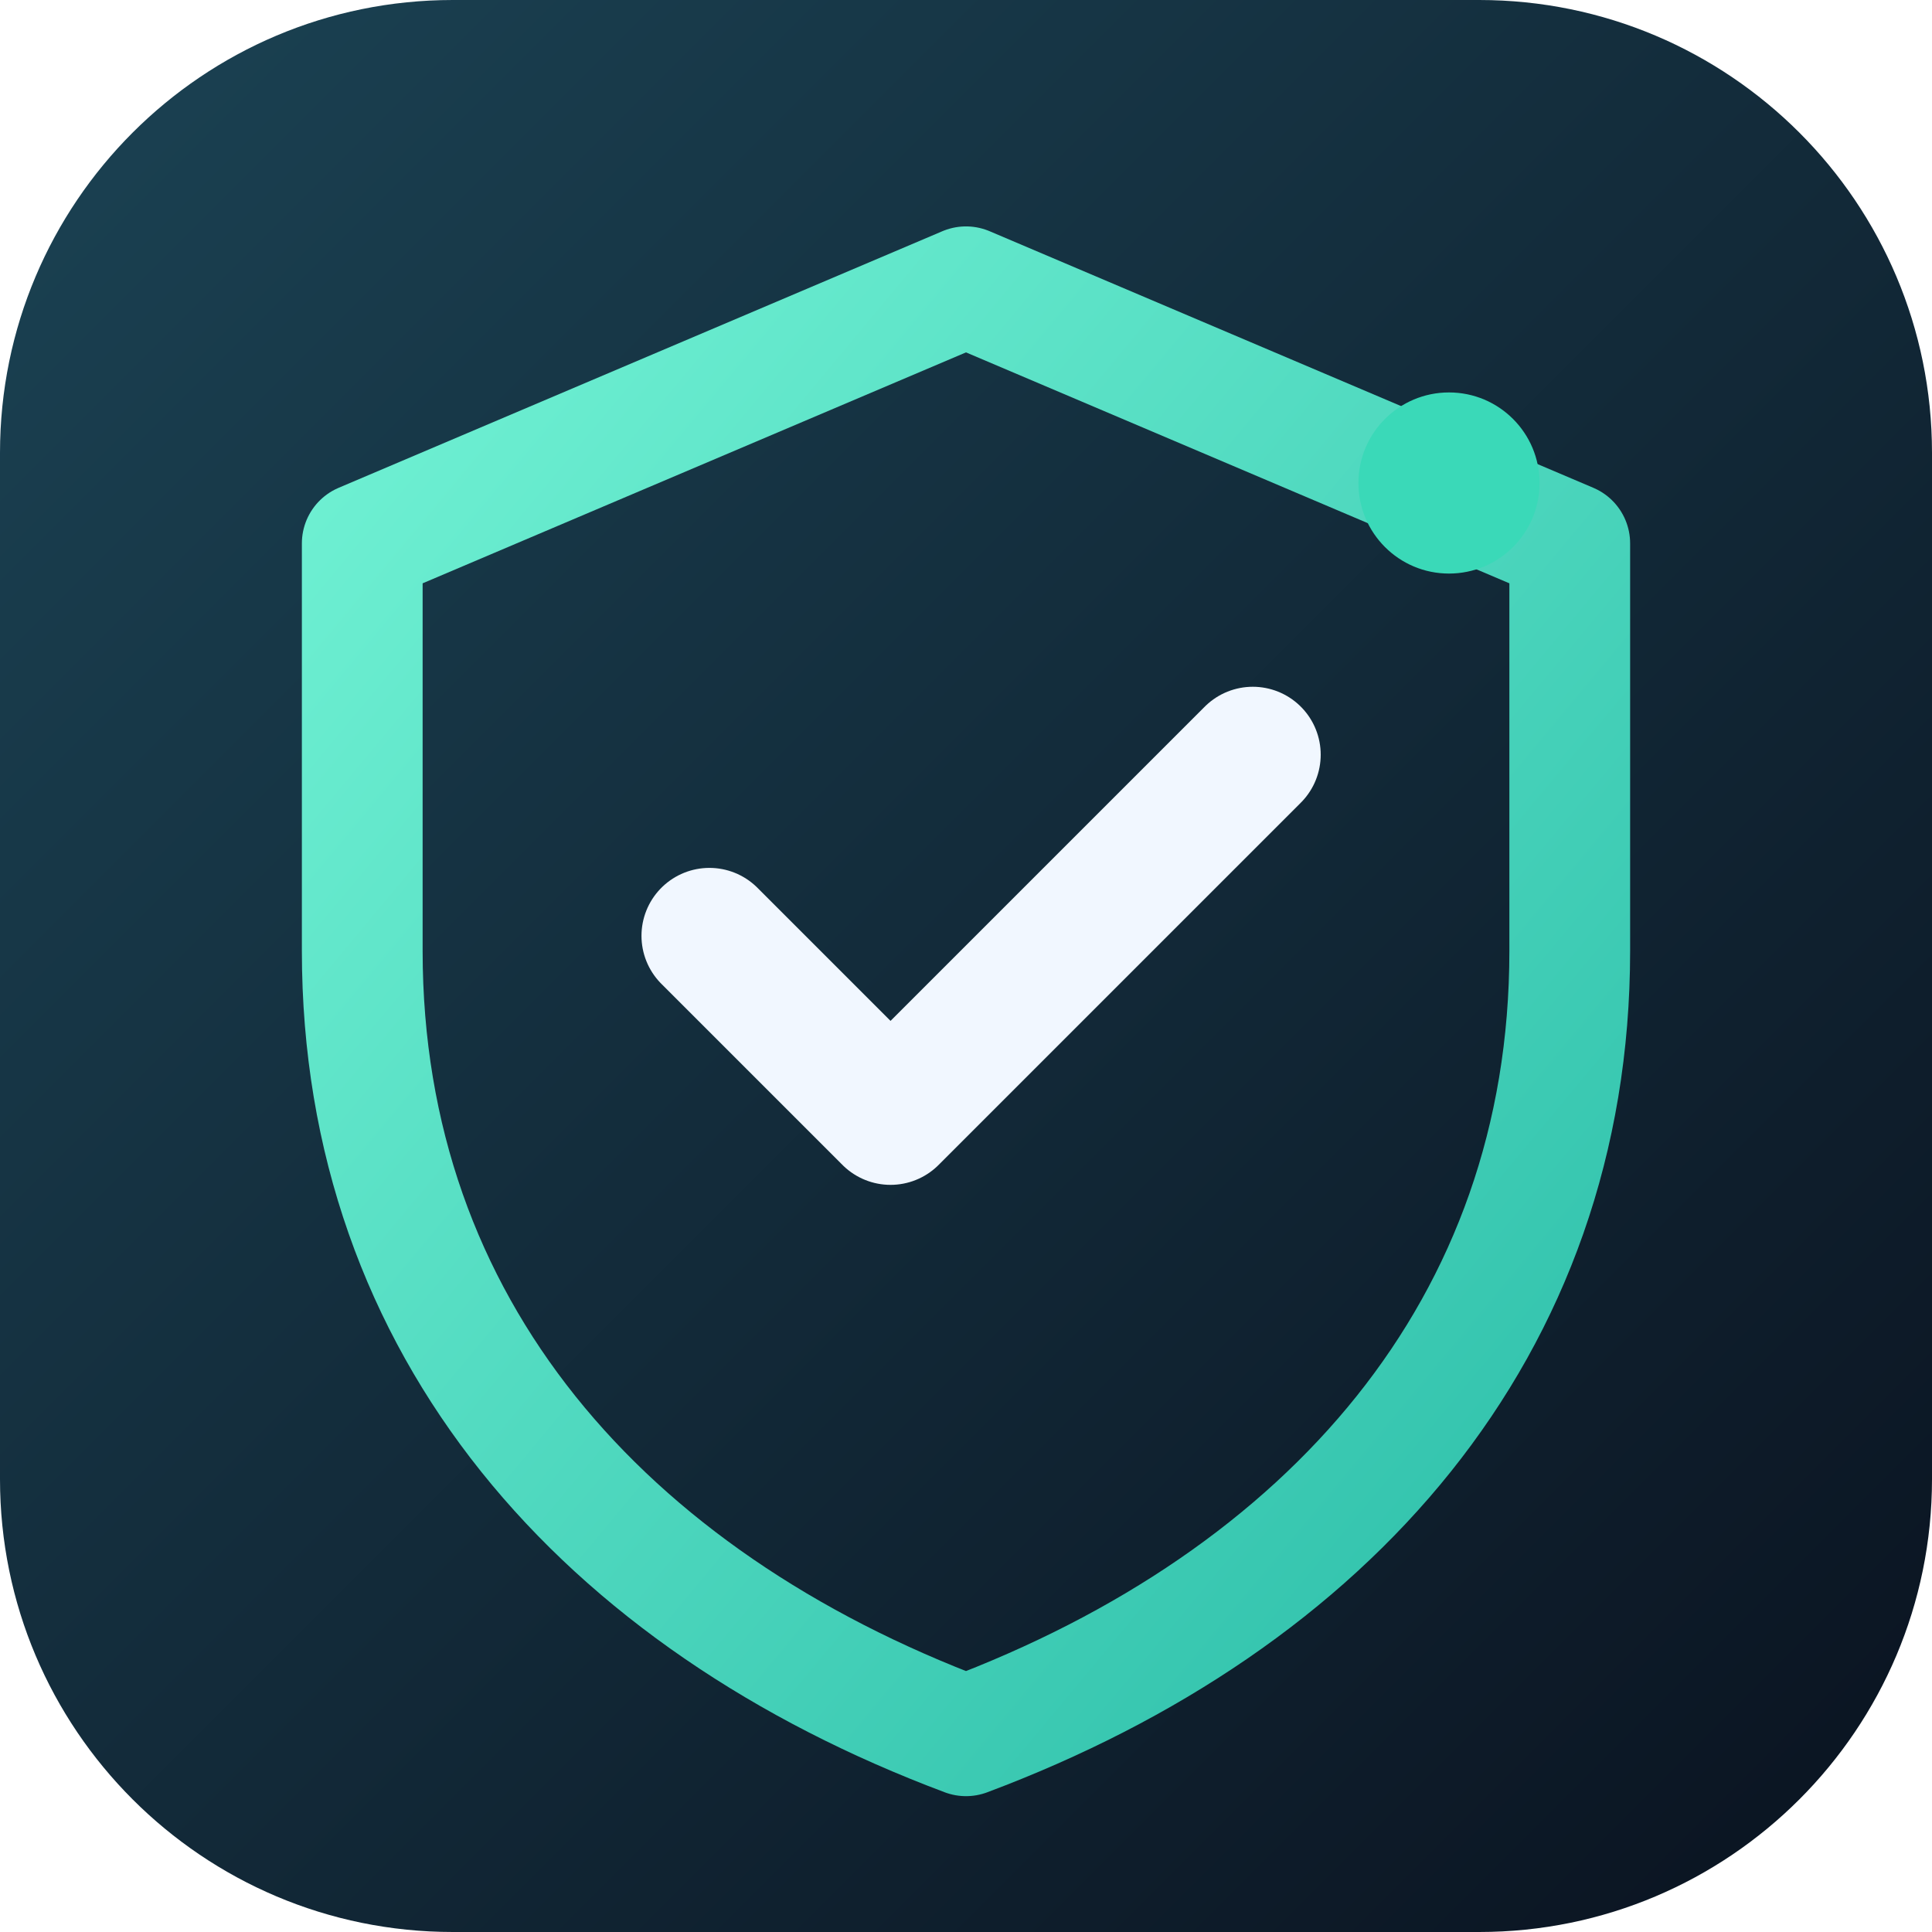
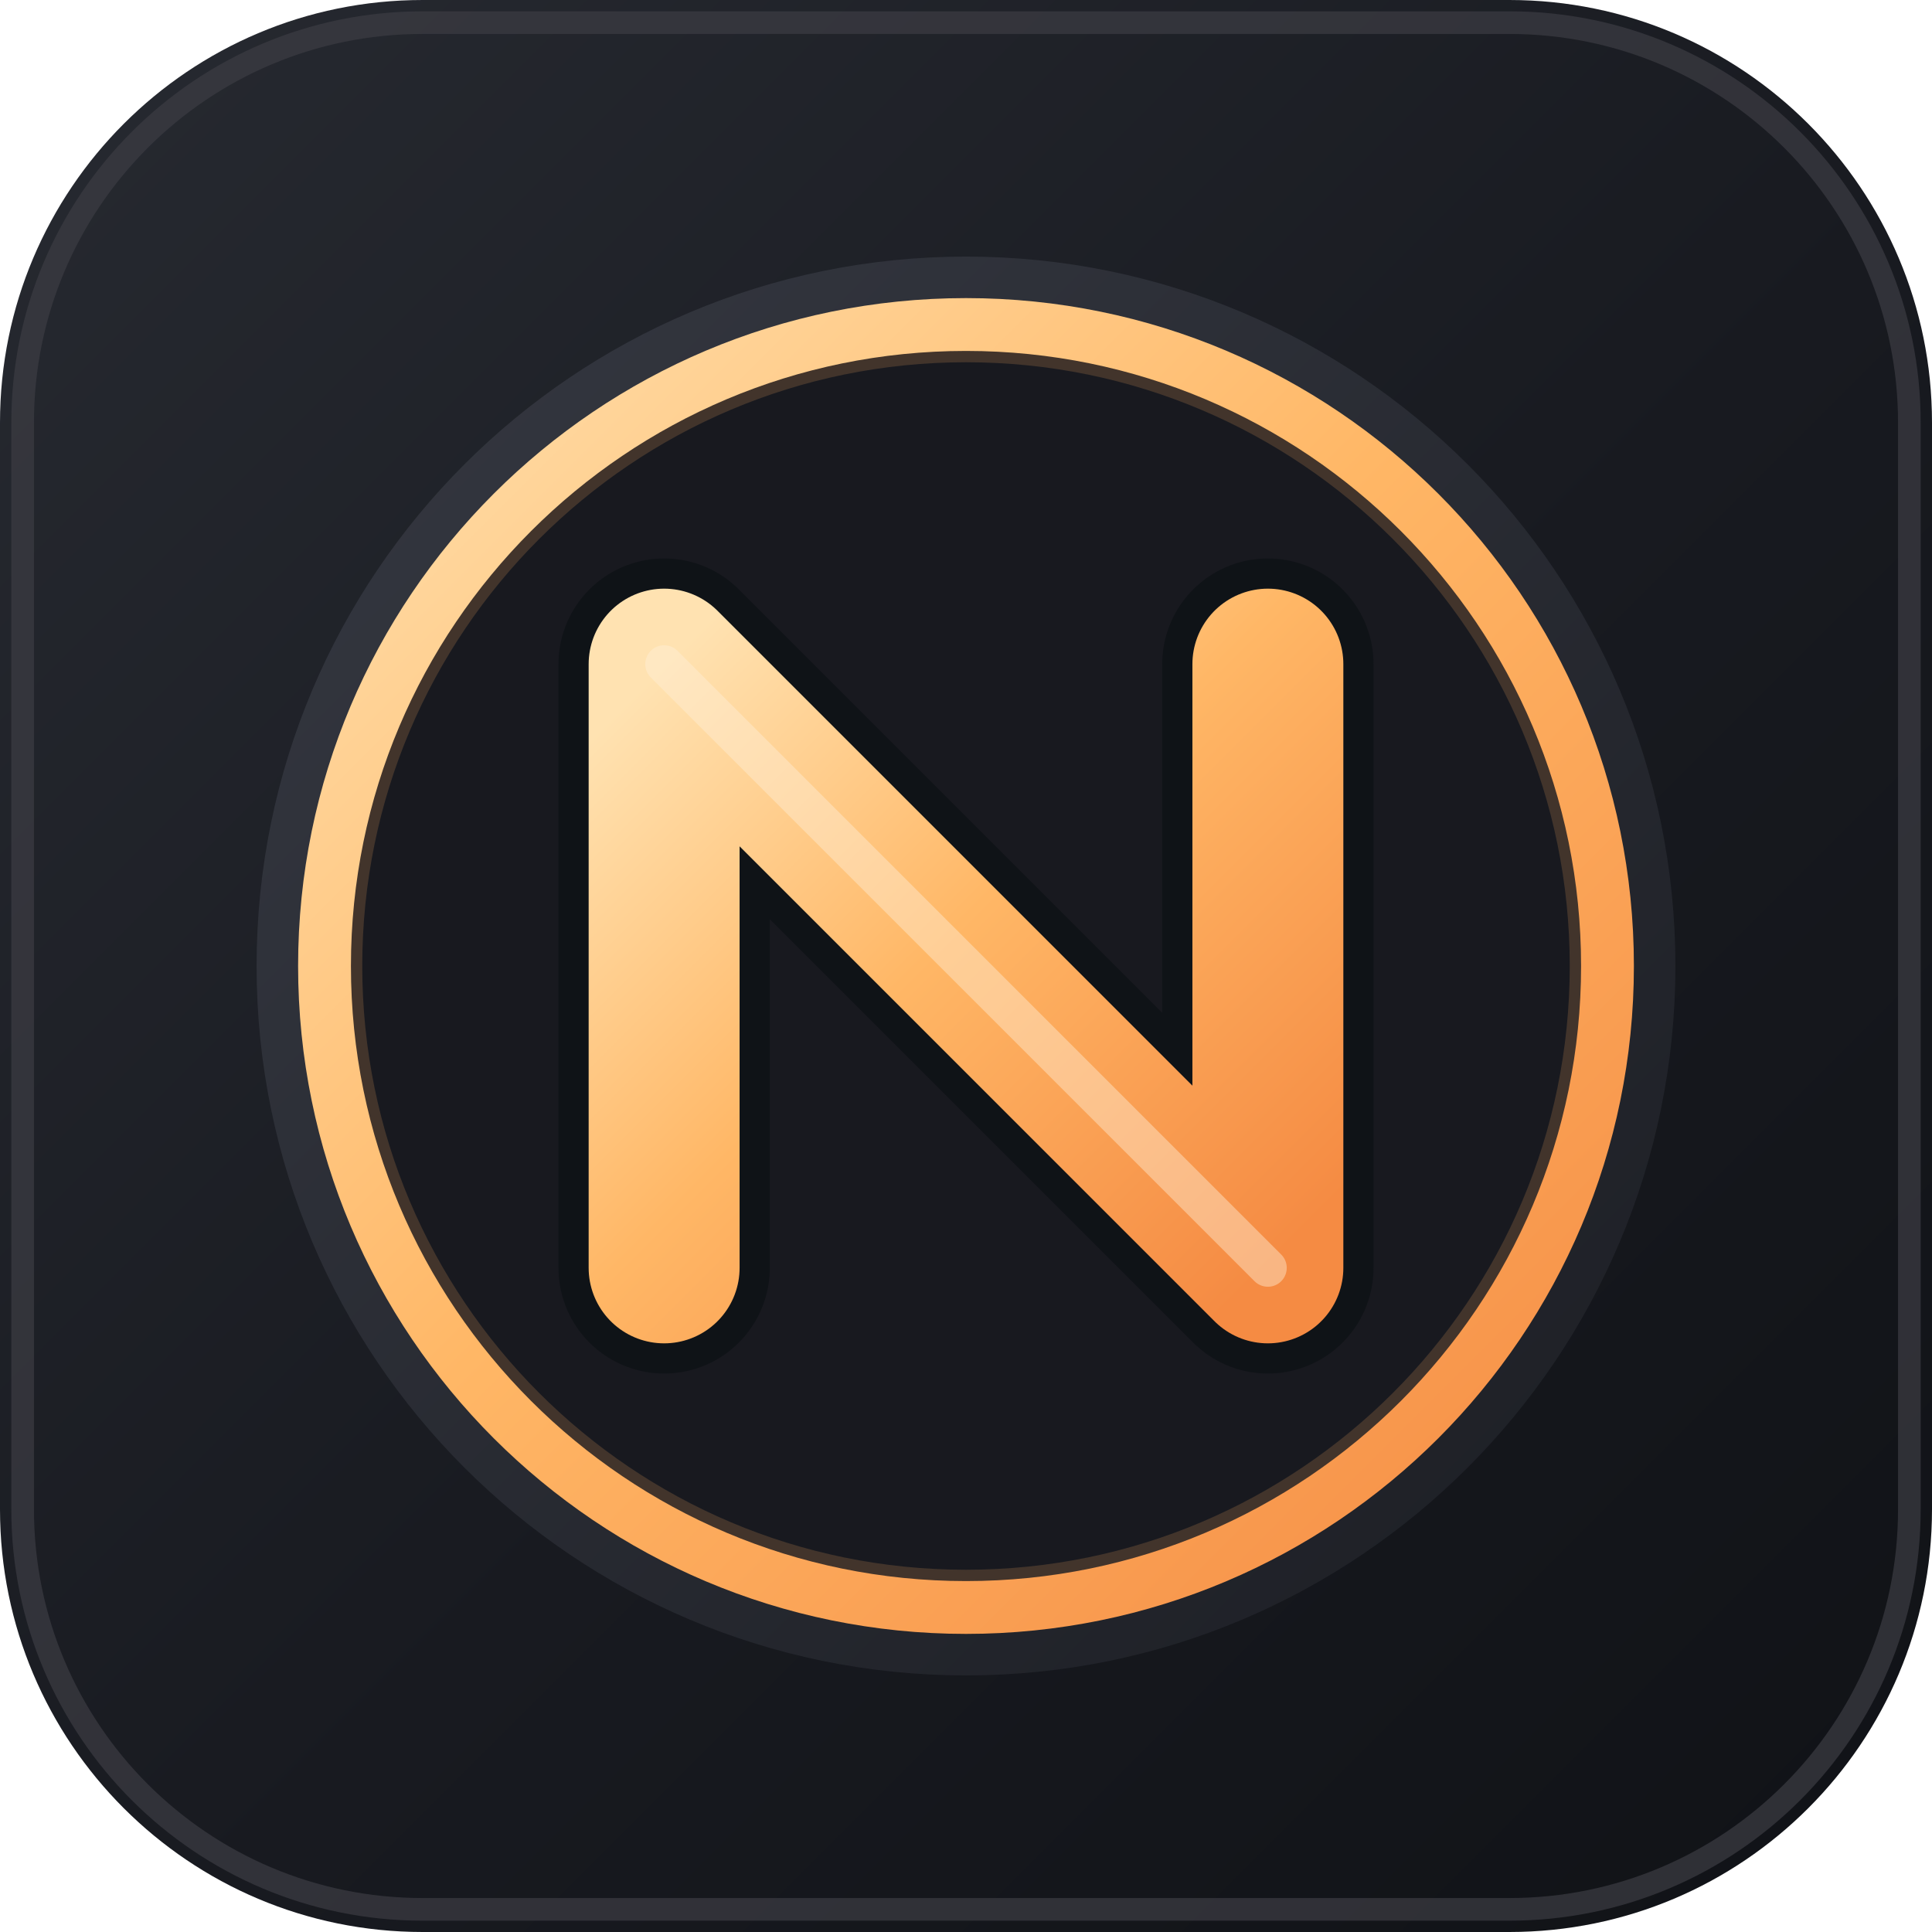
- <svg xmlns="http://www.w3.org/2000/svg" viewBox="0 0 128 128" role="img" aria-label="NetherVPN">
+ <svg xmlns="http://www.w3.org/2000/svg" width="256" height="256" viewBox="0 0 128 128" role="img" aria-label="NetherVPN — N inside secure tunnel">
  <defs>
-     <linearGradient id="background" x1="0" y1="0" x2="1" y2="1">
-       <stop offset="0" stop-color="#1b4354" />
-       <stop offset="1" stop-color="#0a121f" />
+     <linearGradient id="surface" x1="0" y1="0" x2="1" y2="1">
+       <stop offset="0" stop-color="#272a31" />
+       <stop offset="0.55" stop-color="#181a20" />
+       <stop offset="1" stop-color="#101216" />
    </linearGradient>
-     <linearGradient id="shield" x1="0" y1="0" x2="1" y2="1">
-       <stop offset="0" stop-color="#71f2d4" />
-       <stop offset="1" stop-color="#2cbea9" />
+     <linearGradient id="copper" x1="0" y1="0" x2="1" y2="1">
+       <stop offset="0" stop-color="#ffe2b1" />
+       <stop offset=".46" stop-color="#ffb766" />
+       <stop offset="1" stop-color="#f58b43" />
+     </linearGradient>
+     <linearGradient id="rim" x1="0" y1="0" x2="1" y2="1">
+       <stop offset="0" stop-color="#353841" />
+       <stop offset="1" stop-color="#1c1e24" />
    </linearGradient>
  </defs>
-   <rect width="128" height="128" rx="30" fill="url(#background)" />
-   <path d="M64 19 104 36 V63 C104 88 88 106 64 115 C40 106 24 88 24 63 V36 Z" fill="none" stroke="url(#shield)" stroke-width="8" stroke-linejoin="round" />
-   <path d="M47 62 59 74 83 50" fill="none" stroke="#f1f7ff" stroke-width="9" stroke-linecap="round" stroke-linejoin="round" />
-   <circle cx="96" cy="32" r="6" fill="#3ad9b8" />
+   <rect width="128" height="128" rx="28" fill="url(#surface)" />
+   <rect x="1.5" y="1.5" width="125" height="125" rx="26.5" fill="none" stroke="#3d3d43" stroke-opacity=".7" stroke-width="1.5" />
+   <circle cx="64" cy="64" r="45.5" fill="#18191f" stroke="url(#rim)" stroke-width="3" />
+   <circle cx="64" cy="64" r="41" fill="none" stroke="#ffb565" stroke-opacity=".18" stroke-width="2" />
+   <circle cx="64" cy="64" r="42.5" fill="none" stroke="url(#copper)" stroke-width="3.5" />
+   <path d="M44 84 V44 L84 84 V44" fill="none" stroke="#0d1115" stroke-width="14" stroke-linecap="round" stroke-linejoin="round" opacity=".8" />
+   <path d="M44 84 V44 L84 84 V44" fill="none" stroke="url(#copper)" stroke-width="10" stroke-linecap="round" stroke-linejoin="round" />
+   <path d="M44 44 L84 84" fill="none" stroke="#fff0d9" stroke-opacity=".43" stroke-width="2.5" stroke-linecap="round" />
</svg>
